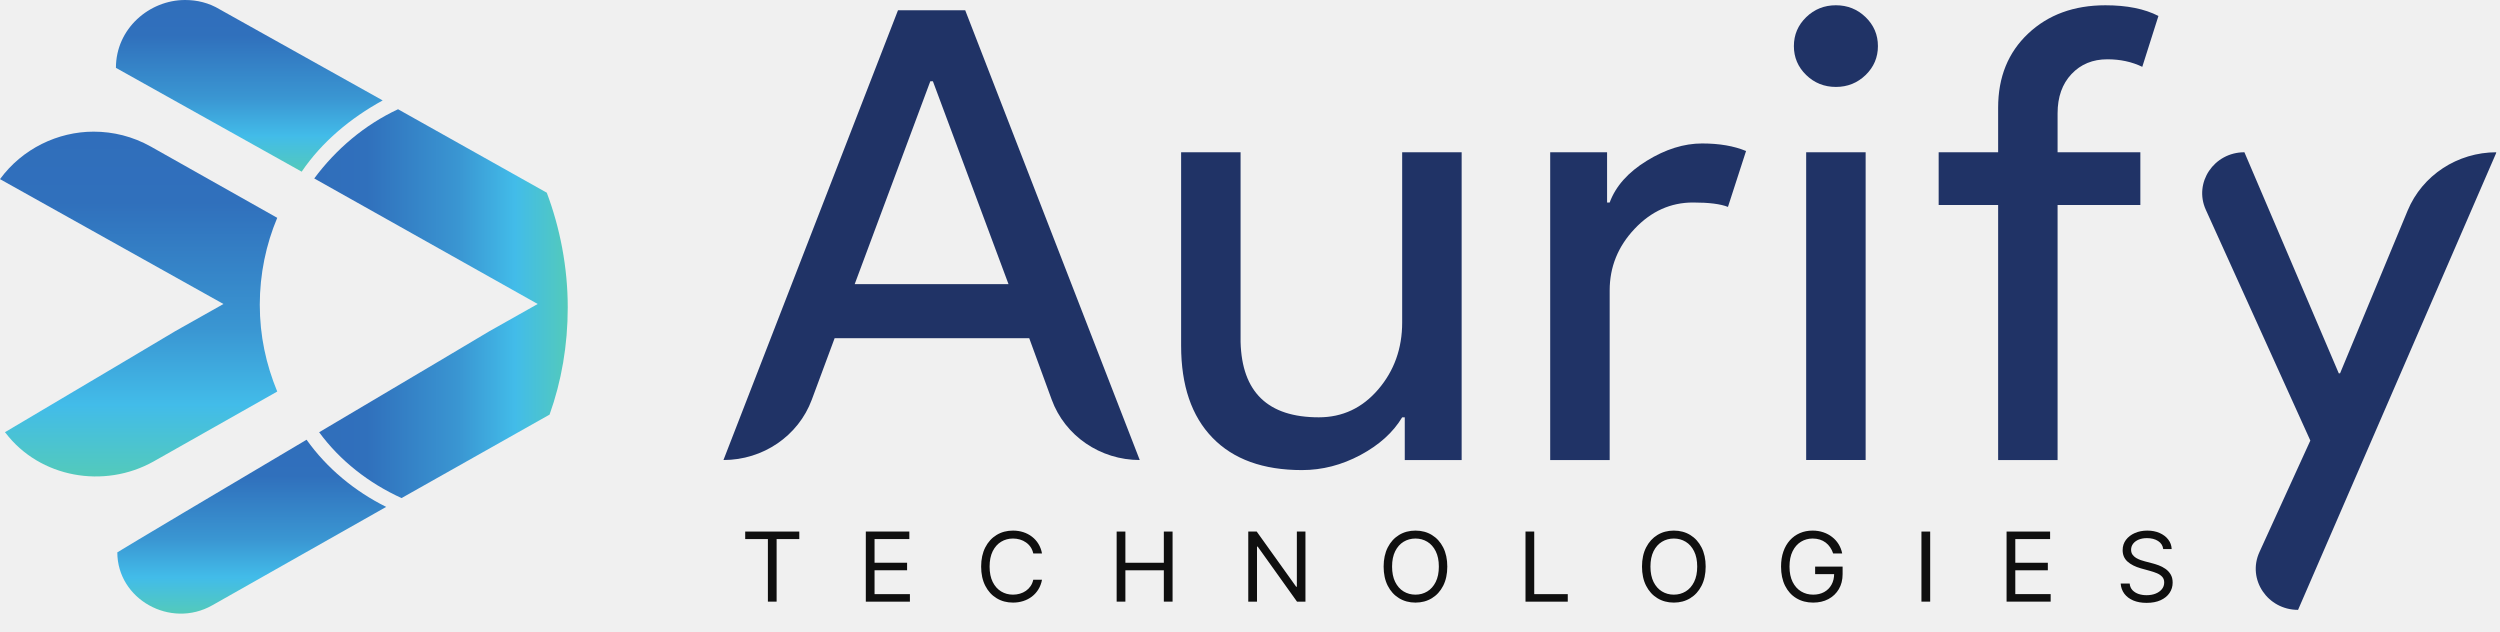
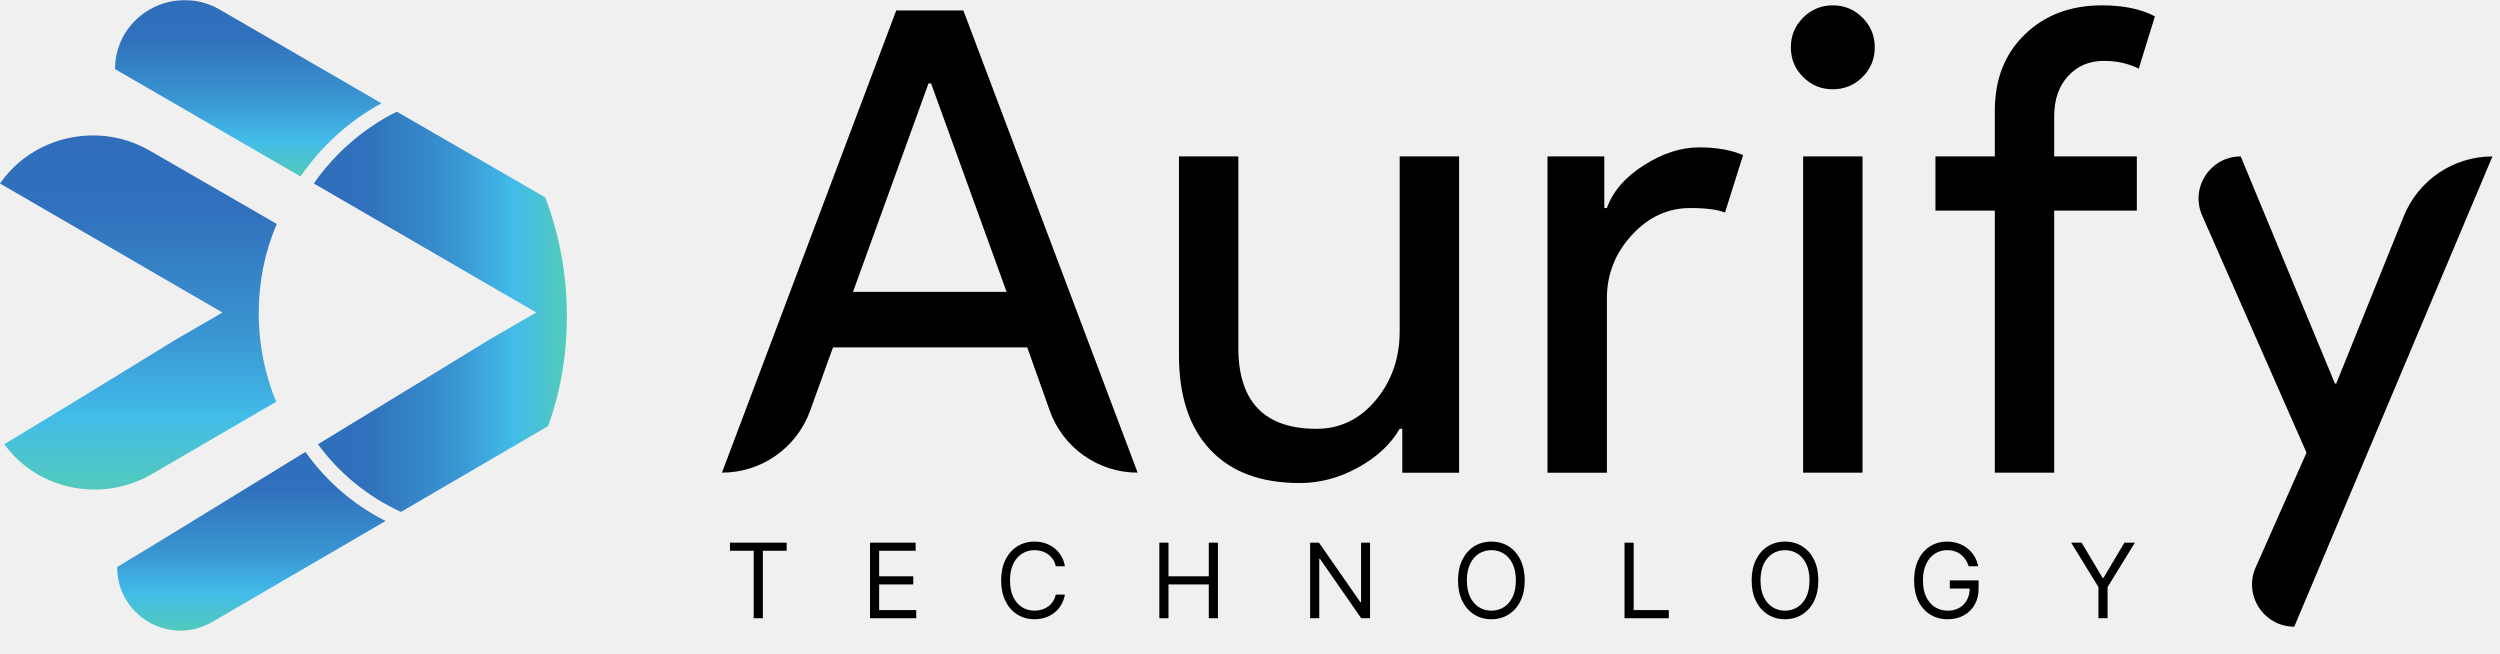
- <svg xmlns="http://www.w3.org/2000/svg" width="206" height="52" viewBox="0 0 206 52" fill="none">
-   <g clip-path="url(#clip0_9_11)">
-     <mask id="mask0_9_11" style="mask-type:luminance" maskUnits="userSpaceOnUse" x="0" y="0" width="206" height="52">
-       <path d="M205.712 0H0.288V52H205.712V0Z" fill="white" />
-     </mask>
-     <g mask="url(#mask0_9_11)">
-       <path d="M76.657 6.697L70.426 23.414H83.102L76.871 6.697H76.657ZM59.613 37.906L73.994 0.848H79.534L93.915 37.906C90.657 37.906 87.752 35.914 86.661 32.931L84.807 27.865H68.774L66.89 32.939C65.784 35.92 62.873 37.906 59.613 37.906Z" fill="#203366" />
-       <path d="M120.44 37.907H115.753V34.387H115.539C114.794 35.629 113.649 36.664 112.104 37.492C110.559 38.32 108.952 38.735 107.283 38.735C104.088 38.735 101.628 37.847 99.907 36.069C98.185 34.292 97.324 31.765 97.324 28.487V12.546H102.224V28.176C102.33 32.317 104.478 34.387 108.668 34.387C110.621 34.387 112.254 33.62 113.569 32.084C114.882 30.548 115.539 28.712 115.539 26.572V12.546H120.44V37.907Z" fill="#203366" />
-       <path d="M132.637 37.907H127.736V12.546H132.423V16.686H132.637C133.134 15.341 134.155 14.194 135.699 13.245C137.243 12.296 138.761 11.821 140.253 11.821C141.672 11.821 142.88 12.029 143.875 12.443L142.383 17.049C141.779 16.808 140.82 16.686 139.508 16.686C137.66 16.686 136.053 17.41 134.688 18.86C133.319 20.31 132.637 22.001 132.637 23.932V37.907Z" fill="#203366" />
-       <path d="M153.729 37.906H148.828V12.545H153.729V37.906ZM154.741 3.798C154.741 4.73 154.403 5.524 153.729 6.18C153.053 6.834 152.237 7.163 151.278 7.163C150.32 7.163 149.501 6.834 148.828 6.18C148.154 5.524 147.816 4.73 147.816 3.798C147.816 2.867 148.154 2.073 148.828 1.417C149.501 0.762 150.32 0.434 151.278 0.434C152.237 0.434 153.053 0.762 153.729 1.417C154.403 2.073 154.741 2.867 154.741 3.798Z" fill="#203366" />
-       <path d="M173.488 0.435C175.262 0.435 176.719 0.729 177.855 1.315L176.524 5.507C175.671 5.094 174.713 4.886 173.648 4.886C172.44 4.886 171.455 5.292 170.692 6.102C169.928 6.913 169.545 7.992 169.545 9.338V12.546H176.365V16.893H169.545V37.907H164.646V16.893H159.746V12.546H164.646V8.871C164.646 6.352 165.472 4.318 167.123 2.764C168.774 1.211 170.895 0.435 173.488 0.435Z" fill="#203366" />
-       <path d="M205.712 12.546L189.36 50.253C186.84 50.253 185.154 47.734 186.176 45.495L190.372 36.302L181.758 17.284C180.747 15.052 182.429 12.546 184.939 12.546L192.716 30.763H192.821L198.392 17.347C199.597 14.446 202.493 12.546 205.712 12.546Z" fill="#203366" />
-     </g>
-     <path d="M61.405 44.42V43.8H65.862V44.42H63.993V49.575H63.274V44.42H61.405Z" fill="#0F0F0F" />
-     <path d="M71.343 49.575V43.8H74.93V44.42H72.063V46.371H74.744V46.992H72.063V48.954H74.977V49.575H71.343ZM85.861 45.605H85.141C85.098 45.404 85.024 45.227 84.918 45.075C84.813 44.922 84.685 44.794 84.534 44.691C84.385 44.586 84.22 44.507 84.038 44.454C83.856 44.402 83.666 44.375 83.47 44.375C83.109 44.375 82.784 44.464 82.492 44.64C82.201 44.817 81.97 45.077 81.798 45.421C81.628 45.765 81.543 46.187 81.543 46.687C81.543 47.187 81.628 47.609 81.798 47.953C81.97 48.297 82.201 48.558 82.492 48.734C82.784 48.911 83.109 48.999 83.47 48.999C83.666 48.999 83.856 48.973 84.038 48.92C84.22 48.868 84.385 48.79 84.534 48.686C84.685 48.581 84.813 48.452 84.918 48.3C85.024 48.146 85.098 47.969 85.141 47.77H85.861C85.806 48.065 85.707 48.329 85.564 48.562C85.421 48.795 85.243 48.994 85.03 49.157C84.818 49.319 84.579 49.442 84.314 49.527C84.051 49.611 83.769 49.654 83.47 49.654C82.963 49.654 82.512 49.533 82.118 49.292C81.723 49.052 81.412 48.71 81.186 48.266C80.96 47.823 80.846 47.296 80.846 46.687C80.846 46.078 80.96 45.552 81.186 45.108C81.412 44.665 81.723 44.323 82.118 44.082C82.512 43.842 82.963 43.721 83.47 43.721C83.769 43.721 84.051 43.764 84.314 43.848C84.579 43.933 84.818 44.057 85.03 44.22C85.243 44.382 85.421 44.579 85.564 44.812C85.707 45.044 85.806 45.308 85.861 45.605Z" fill="#0F0F0F" />
-     <path d="M92.012 49.575V43.8H92.732V46.371H95.9V43.8H96.62V49.575H95.9V46.992H92.732V49.575H92.012Z" fill="#0F0F0F" />
-     <path d="M107.569 43.8V49.575H106.873L103.634 45.041H103.577V49.575H102.857V43.8H103.553L106.803 48.345H106.861V43.8H107.569ZM119.257 46.687C119.257 47.296 119.144 47.823 118.918 48.266C118.692 48.71 118.381 49.052 117.987 49.292C117.592 49.533 117.141 49.654 116.635 49.654C116.128 49.654 115.677 49.533 115.282 49.292C114.888 49.052 114.577 48.71 114.351 48.266C114.125 47.823 114.011 47.296 114.011 46.687C114.011 46.078 114.125 45.552 114.351 45.108C114.577 44.665 114.888 44.323 115.282 44.082C115.677 43.842 116.128 43.721 116.635 43.721C117.141 43.721 117.592 43.842 117.987 44.082C118.381 44.323 118.692 44.665 118.918 45.108C119.144 45.552 119.257 46.078 119.257 46.687ZM118.561 46.687C118.561 46.187 118.475 45.765 118.303 45.421C118.132 45.077 117.902 44.817 117.609 44.64C117.319 44.464 116.994 44.375 116.635 44.375C116.274 44.375 115.949 44.464 115.656 44.64C115.366 44.817 115.135 45.077 114.963 45.421C114.793 45.765 114.707 46.187 114.707 46.687C114.707 47.187 114.793 47.609 114.963 47.953C115.135 48.297 115.366 48.558 115.656 48.734C115.949 48.911 116.274 48.999 116.635 48.999C116.994 48.999 117.319 48.911 117.609 48.734C117.902 48.558 118.132 48.297 118.303 47.953C118.475 47.609 118.561 47.187 118.561 46.687ZM125.702 49.575V43.8H126.421V48.954H129.184V49.575H125.702ZM140.547 46.687C140.547 47.296 140.433 47.823 140.207 48.266C139.981 48.71 139.67 49.052 139.276 49.292C138.881 49.533 138.43 49.654 137.923 49.654C137.417 49.654 136.966 49.533 136.571 49.292C136.177 49.052 135.866 48.71 135.64 48.266C135.413 47.823 135.301 47.296 135.301 46.687C135.301 46.078 135.413 45.552 135.64 45.108C135.866 44.665 136.177 44.323 136.571 44.082C136.966 43.842 137.417 43.721 137.923 43.721C138.43 43.721 138.881 43.842 139.276 44.082C139.67 44.323 139.981 44.665 140.207 45.108C140.433 45.552 140.547 46.078 140.547 46.687ZM139.85 46.687C139.85 46.187 139.764 45.765 139.592 45.421C139.422 45.077 139.19 44.817 138.899 44.64C138.608 44.464 138.284 44.375 137.923 44.375C137.564 44.375 137.238 44.464 136.946 44.64C136.656 44.817 136.424 45.077 136.252 45.421C136.082 45.765 135.997 46.187 135.997 46.687C135.997 47.187 136.082 47.609 136.252 47.953C136.424 48.297 136.656 48.558 136.946 48.734C137.238 48.911 137.564 48.999 137.923 48.999C138.284 48.999 138.608 48.911 138.899 48.734C139.19 48.558 139.422 48.297 139.592 47.953C139.764 47.609 139.85 47.187 139.85 46.687ZM151.053 45.605C150.989 45.415 150.905 45.245 150.801 45.094C150.698 44.942 150.576 44.812 150.432 44.705C150.291 44.598 150.131 44.516 149.951 44.46C149.771 44.404 149.573 44.375 149.359 44.375C149.006 44.375 148.687 44.464 148.398 44.64C148.11 44.817 147.881 45.077 147.711 45.421C147.54 45.765 147.455 46.187 147.455 46.687C147.455 47.187 147.541 47.609 147.713 47.953C147.886 48.297 148.119 48.558 148.413 48.734C148.707 48.911 149.038 48.999 149.405 48.999C149.746 48.999 150.046 48.929 150.305 48.788C150.566 48.645 150.769 48.444 150.914 48.184C151.061 47.923 151.134 47.616 151.134 47.263L151.355 47.308H149.567V46.687H151.831V47.308C151.831 47.783 151.726 48.197 151.518 48.548C151.31 48.9 151.024 49.172 150.658 49.366C150.295 49.558 149.877 49.654 149.405 49.654C148.879 49.654 148.417 49.533 148.018 49.292C147.621 49.052 147.312 48.71 147.09 48.266C146.869 47.823 146.759 47.296 146.759 46.687C146.759 46.231 146.822 45.82 146.948 45.455C147.075 45.089 147.255 44.777 147.487 44.519C147.719 44.262 147.994 44.064 148.311 43.927C148.628 43.79 148.978 43.721 149.359 43.721C149.672 43.721 149.964 43.767 150.235 43.859C150.508 43.95 150.751 44.078 150.963 44.246C151.178 44.411 151.357 44.609 151.5 44.841C151.643 45.07 151.742 45.325 151.796 45.605H151.053Z" fill="#0F0F0F" />
-     <path d="M159.047 43.8V49.575H158.327V43.8H159.047ZM165.342 49.575V43.8H168.928V44.42H166.061V46.371H168.742V46.992H166.061V48.954H168.974V49.575H165.342Z" fill="#0F0F0F" />
-     <path d="M178.249 45.244C178.214 44.958 178.073 44.736 177.825 44.578C177.578 44.42 177.274 44.342 176.914 44.342C176.651 44.342 176.421 44.383 176.224 44.465C176.028 44.548 175.875 44.662 175.765 44.807C175.657 44.951 175.602 45.116 175.602 45.3C175.602 45.454 175.64 45.587 175.716 45.698C175.793 45.807 175.892 45.898 176.011 45.971C176.132 46.043 176.257 46.102 176.389 46.149C176.521 46.194 176.642 46.231 176.751 46.259L177.355 46.417C177.51 46.456 177.682 46.511 177.872 46.58C178.063 46.65 178.246 46.745 178.42 46.865C178.596 46.983 178.741 47.136 178.855 47.322C178.97 47.508 179.027 47.736 179.027 48.007C179.027 48.319 178.943 48.601 178.774 48.853C178.608 49.105 178.364 49.305 178.043 49.453C177.724 49.602 177.336 49.676 176.879 49.676C176.454 49.676 176.085 49.609 175.774 49.476C175.464 49.342 175.221 49.156 175.042 48.918C174.866 48.679 174.767 48.402 174.744 48.086H175.487C175.506 48.304 175.581 48.484 175.713 48.627C175.846 48.768 176.015 48.873 176.217 48.943C176.423 49.011 176.643 49.044 176.879 49.044C177.154 49.044 177.4 49.001 177.619 48.915C177.838 48.826 178.011 48.704 178.139 48.548C178.266 48.39 178.33 48.206 178.33 47.996C178.33 47.804 178.275 47.648 178.165 47.528C178.054 47.407 177.909 47.309 177.73 47.234C177.55 47.159 177.355 47.093 177.146 47.037L176.415 46.834C175.951 46.704 175.583 46.519 175.312 46.279C175.042 46.038 174.906 45.723 174.906 45.334C174.906 45.011 174.996 44.729 175.176 44.488C175.358 44.246 175.602 44.058 175.907 43.924C176.215 43.789 176.558 43.721 176.937 43.721C177.321 43.721 177.661 43.788 177.959 43.921C178.257 44.053 178.493 44.233 178.666 44.463C178.842 44.692 178.936 44.952 178.945 45.244H178.249Z" fill="#0F0F0F" />
-     <mask id="mask1_9_11" style="mask-type:luminance" maskUnits="userSpaceOnUse" x="9" y="0" width="23" height="15">
-       <path d="M9.552 5.591L24.858 14.146C26.527 11.686 28.886 9.729 31.533 8.275L18.126 0.783C17.205 0.224 16.227 0 15.249 0C12.314 0 9.552 2.348 9.552 5.591Z" fill="white" />
-     </mask>
-     <g mask="url(#mask1_9_11)">
-       <path d="M-69.741 -109.591V361.143H272.792L272.793 -109.591L-69.741 -109.591Z" fill="url(#paint0_linear_9_11)" />
-     </g>
-     <mask id="mask2_9_11" style="mask-type:luminance" maskUnits="userSpaceOnUse" x="25" y="9" width="22" height="33">
-       <path d="M25.894 14.705L44.307 25.049L40.337 27.286C40.337 27.286 33.489 31.367 26.297 35.617C28.023 37.965 30.382 39.81 33.087 41.041L45.285 34.163C46.264 31.423 46.782 28.46 46.782 25.329C46.782 22.03 46.149 18.787 45.055 15.879L32.799 9.002C30.037 10.288 27.678 12.301 25.894 14.705Z" fill="white" />
-     </mask>
-     <g mask="url(#mask2_9_11)">
-       <path d="M-69.741 361.143H272.792V-109.591H-69.741V361.143Z" fill="url(#paint1_linear_9_11)" />
-     </g>
-     <mask id="mask3_9_11" style="mask-type:luminance" maskUnits="userSpaceOnUse" x="0" y="10" width="23" height="30">
-       <path d="M0 14.761L18.413 25.05L14.443 27.286C14.443 27.286 7.596 31.368 0.403 35.617L0.46 35.673C3.28 39.364 8.574 40.314 12.659 38.022L22.844 32.263C21.924 30.026 21.406 27.678 21.406 25.106C21.406 22.59 21.924 20.129 22.844 17.949L12.429 12.078C10.933 11.239 9.322 10.848 7.711 10.848C4.776 10.848 1.841 12.245 0 14.761Z" fill="white" />
-     </mask>
-     <g mask="url(#mask3_9_11)">
-       <path d="M-69.741 -109.591L-69.741 361.143H272.792V-109.591L-69.741 -109.591Z" fill="url(#paint2_linear_9_11)" />
-     </g>
-     <mask id="mask4_9_11" style="mask-type:luminance" maskUnits="userSpaceOnUse" x="9" y="36" width="23" height="15">
-       <path d="M9.667 45.514C9.667 49.373 14.04 51.833 17.493 49.876L31.821 41.768C29.231 40.482 26.93 38.581 25.261 36.233C17.895 40.594 10.473 45.011 9.667 45.514Z" fill="white" />
-     </mask>
-     <g mask="url(#mask4_9_11)">
-       <path d="M-69.741 -109.591L-69.741 361.143H272.792V-109.591L-69.741 -109.591Z" fill="url(#paint3_linear_9_11)" />
+ <svg xmlns="http://www.w3.org/2000/svg" width="111" height="29" viewBox="0 0 111 29" fill="none">
+   <g clip-path="url(#clip0_1038_147)">
+     <g clip-path="url(#clip1_1038_147)">
+       <path d="M87.411 25.141C87.375 25.031 87.327 24.932 87.269 24.845C87.211 24.756 87.141 24.681 87.06 24.619C86.981 24.556 86.89 24.509 86.789 24.476C86.687 24.443 86.576 24.427 86.454 24.427C86.255 24.427 86.075 24.478 85.912 24.581C85.749 24.684 85.62 24.835 85.524 25.035C85.427 25.235 85.379 25.48 85.379 25.77C85.379 26.061 85.428 26.306 85.525 26.506C85.623 26.706 85.754 26.857 85.92 26.96C86.086 27.062 86.273 27.114 86.481 27.114C86.673 27.114 86.842 27.073 86.988 26.991C87.136 26.908 87.251 26.791 87.332 26.64C87.415 26.488 87.457 26.31 87.457 26.104L87.582 26.131H86.572V25.77H87.85V26.131C87.85 26.407 87.791 26.647 87.673 26.852C87.556 27.056 87.394 27.214 87.188 27.326C86.983 27.438 86.747 27.494 86.481 27.494C86.183 27.494 85.922 27.424 85.698 27.284C85.474 27.144 85.299 26.945 85.173 26.688C85.049 26.43 84.986 26.124 84.986 25.77C84.986 25.505 85.022 25.266 85.093 25.054C85.165 24.841 85.266 24.66 85.397 24.511C85.529 24.361 85.684 24.246 85.863 24.166C86.042 24.087 86.239 24.047 86.454 24.047C86.631 24.047 86.796 24.074 86.949 24.127C87.103 24.18 87.24 24.254 87.36 24.352C87.481 24.448 87.582 24.563 87.663 24.697C87.744 24.831 87.8 24.979 87.83 25.141H87.411Z" fill="black" />
+       <path d="M41.225 3.704L37.873 12.96H44.693L41.34 3.704H41.225ZM32.055 20.985L39.793 0.465H42.773L50.511 20.985C48.758 20.985 47.195 19.882 46.608 18.23L45.611 15.425H36.984L35.97 18.235C35.375 19.885 33.809 20.985 32.055 20.985Z" fill="black" />
+       <path d="M64.784 20.988H62.261V19.039H62.146C61.745 19.727 61.13 20.3 60.298 20.758C59.467 21.217 58.602 21.447 57.704 21.447C55.985 21.447 54.662 20.955 53.736 19.97C52.809 18.987 52.346 17.587 52.346 15.772V6.945H54.982V15.6C55.039 17.893 56.195 19.039 58.449 19.039C59.501 19.039 60.379 18.614 61.087 17.764C61.793 16.913 62.146 15.897 62.146 14.711V6.945H64.784V20.988Z" fill="black" />
+       <path d="M71.346 20.988H68.709V6.945H71.231V9.237H71.346C71.613 8.492 72.163 7.857 72.994 7.332C73.825 6.806 74.641 6.543 75.444 6.543C76.208 6.543 76.858 6.658 77.393 6.887L76.59 9.438C76.265 9.304 75.749 9.237 75.043 9.237C74.049 9.237 73.184 9.638 72.45 10.441C71.713 11.244 71.346 12.18 71.346 13.249V20.988Z" fill="black" />
+       <path d="M82.695 6.945V20.987H80.058V6.945H82.695ZM83.24 2.101C83.24 2.617 83.058 3.057 82.695 3.42C82.332 3.782 81.892 3.964 81.376 3.964C80.861 3.964 80.421 3.782 80.058 3.42C79.695 3.057 79.514 2.617 79.514 2.101C79.514 1.585 79.695 1.146 80.058 0.783C80.421 0.42 80.861 0.238 81.376 0.238C81.892 0.238 82.332 0.42 82.695 0.783C83.058 1.146 83.24 1.585 83.24 2.101Z" fill="black" />
+       <path d="M93.327 0.238C94.282 0.238 95.066 0.401 95.677 0.726L94.961 3.047C94.502 2.818 93.987 2.703 93.414 2.703C92.764 2.703 92.234 2.928 91.823 3.376C91.412 3.825 91.206 4.423 91.206 5.168V6.945H94.875V9.351H91.206V20.987H88.57V9.351H85.934V6.945H88.57V4.909C88.57 3.515 89.014 2.388 89.903 1.528C90.791 0.668 91.932 0.238 93.327 0.238Z" fill="black" />
+       <path d="M110.665 6.945L101.866 27.824C100.51 27.824 99.603 26.429 100.153 25.19L102.41 20.099L97.776 9.569C97.232 8.333 98.137 6.945 99.487 6.945L103.672 17.032H103.728L106.726 9.603C107.374 7.997 108.933 6.945 110.665 6.945Z" fill="black" />
+       <path d="M91.959 24.094H92.424L93.355 25.66H93.394L94.324 24.094H94.79L93.577 26.066V27.449H93.171V26.066L91.959 24.094Z" fill="black" />
+       <mask id="mask0_1038_147" style="mask-type:luminance" maskUnits="userSpaceOnUse" x="5" y="0" width="12" height="8">
+         <path d="M5.109 3.069L13.345 7.837C14.274 6.475 15.512 5.36 16.936 4.586L9.723 0.406C9.227 0.128 8.701 0.004 8.205 0.004C6.596 0.004 5.109 1.273 5.109 3.069Z" fill="white" />
+       </mask>
+       <g mask="url(#mask0_1038_147)">
+         <path d="M139.102 -68.574V192.083H-45.201L-45.201 -68.574L139.102 -68.574Z" fill="url(#paint0_linear_1038_147)" />
+       </g>
+       <mask id="mask1_1038_147" style="mask-type:luminance" maskUnits="userSpaceOnUse" x="13" y="4" width="13" height="19">
+         <path d="M13.932 8.146L23.808 13.874L21.672 15.112C21.672 15.112 17.988 17.372 14.117 19.725C15.046 20.995 16.316 22.047 17.802 22.729L24.334 18.92C24.892 17.403 25.17 15.731 25.17 14.029C25.17 12.171 24.83 10.406 24.211 8.765L17.616 4.957C16.13 5.7 14.861 6.815 13.932 8.146Z" fill="white" />
+       </mask>
+       <g mask="url(#mask1_1038_147)">
+         <path d="M-45.203 -68.574H139.1V192.082H-45.203V-68.574Z" fill="url(#paint1_linear_1038_147)" />
+       </g>
+       <mask id="mask2_1038_147" style="mask-type:luminance" maskUnits="userSpaceOnUse" x="0" y="6" width="13" height="16">
+         <path d="M0 8.148L9.877 13.876L7.74 15.114C7.74 15.114 4.087 17.374 0.186 19.727L0.217 19.758C1.734 21.802 4.582 22.328 6.78 21.028L12.261 17.839C11.765 16.631 11.486 15.3 11.486 13.907C11.486 12.514 11.765 11.151 12.291 9.944L6.657 6.693C5.852 6.228 4.985 6.012 4.149 6.012C2.539 6.012 0.96 6.755 0 8.148Z" fill="white" />
+       </mask>
+       <g mask="url(#mask2_1038_147)">
+         <path d="M139.1 -68.574V192.083L-45.203 192.083L-45.203 -68.574L139.1 -68.574Z" fill="url(#paint2_linear_1038_147)" />
+       </g>
+       <mask id="mask3_1038_147" style="mask-type:luminance" maskUnits="userSpaceOnUse" x="5" y="20" width="13" height="8">
+         <path d="M5.201 25.175C5.201 27.342 7.523 28.704 9.412 27.621L17.121 23.131C15.697 22.419 14.489 21.367 13.561 20.066C9.629 22.481 5.635 24.927 5.201 25.175Z" fill="white" />
+       </mask>
+       <g mask="url(#mask3_1038_147)">
+         <path d="M139.1 -68.574V192.083L-45.203 192.083L-45.203 -68.574L139.1 -68.574Z" fill="url(#paint3_linear_1038_147)" />
+       </g>
+       <path d="M80.735 25.77C80.735 26.124 80.671 26.43 80.543 26.688C80.416 26.945 80.24 27.144 80.017 27.284C79.795 27.424 79.54 27.494 79.254 27.494C78.968 27.494 78.714 27.424 78.491 27.284C78.268 27.144 78.093 26.945 77.965 26.688C77.837 26.43 77.773 26.124 77.773 25.77C77.773 25.416 77.837 25.111 77.965 24.853C78.093 24.595 78.268 24.396 78.491 24.256C78.714 24.117 78.968 24.047 79.254 24.047C79.54 24.047 79.795 24.117 80.017 24.256C80.24 24.396 80.416 24.595 80.543 24.853C80.671 25.111 80.735 25.416 80.735 25.77ZM80.342 25.77C80.342 25.48 80.293 25.235 80.196 25.035C80.1 24.835 79.969 24.684 79.805 24.581C79.641 24.478 79.457 24.427 79.254 24.427C79.051 24.427 78.867 24.478 78.702 24.581C78.538 24.684 78.408 24.835 78.311 25.035C78.215 25.235 78.166 25.48 78.166 25.77C78.166 26.061 78.215 26.306 78.311 26.506C78.408 26.706 78.538 26.857 78.702 26.96C78.867 27.062 79.051 27.114 79.254 27.114C79.457 27.114 79.641 27.062 79.805 26.96C79.969 26.857 80.1 26.706 80.196 26.506C80.293 26.306 80.342 26.061 80.342 25.77Z" fill="black" />
+       <path d="M72.129 27.449V24.094H72.535V27.088H74.095V27.449H72.129Z" fill="black" />
+       <path d="M67.698 25.77C67.698 26.124 67.634 26.43 67.506 26.688C67.379 26.945 67.204 27.144 66.981 27.284C66.758 27.424 66.503 27.494 66.217 27.494C65.931 27.494 65.677 27.424 65.454 27.284C65.231 27.144 65.056 26.945 64.928 26.688C64.8 26.43 64.736 26.124 64.736 25.77C64.736 25.416 64.8 25.111 64.928 24.853C65.056 24.595 65.231 24.396 65.454 24.256C65.677 24.117 65.931 24.047 66.217 24.047C66.503 24.047 66.758 24.117 66.981 24.256C67.204 24.396 67.379 24.595 67.506 24.853C67.634 25.111 67.698 25.416 67.698 25.77ZM67.305 25.77C67.305 25.48 67.257 25.235 67.159 25.035C67.063 24.835 66.933 24.684 66.768 24.581C66.604 24.478 66.42 24.427 66.217 24.427C66.014 24.427 65.83 24.478 65.665 24.581C65.501 24.684 65.371 24.835 65.274 25.035C65.177 25.235 65.129 25.48 65.129 25.77C65.129 26.061 65.177 26.306 65.274 26.506C65.371 26.706 65.501 26.857 65.665 26.96C65.83 27.062 66.014 27.114 66.217 27.114C66.42 27.114 66.604 27.062 66.768 26.96C66.933 26.857 67.063 26.706 67.159 26.506C67.257 26.306 67.305 26.061 67.305 25.77Z" fill="black" />
+       <path d="M60.83 24.094V27.449H60.437L58.609 24.815H58.576V27.449H58.17V24.094H58.563L60.398 26.735H60.431V24.094H60.83Z" fill="black" />
+       <path d="M51.475 27.449V24.094H51.881V25.588H53.67V24.094H54.076V27.449H53.67V25.948H51.881V27.449H51.475Z" fill="black" />
+       <path d="M47.282 25.141H46.876C46.852 25.024 46.809 24.922 46.749 24.833C46.691 24.745 46.618 24.671 46.533 24.61C46.449 24.549 46.356 24.503 46.253 24.473C46.15 24.442 46.044 24.427 45.932 24.427C45.729 24.427 45.545 24.478 45.38 24.581C45.216 24.684 45.086 24.835 44.988 25.035C44.892 25.235 44.844 25.48 44.844 25.77C44.844 26.061 44.892 26.306 44.988 26.506C45.086 26.706 45.216 26.857 45.38 26.96C45.545 27.062 45.729 27.114 45.932 27.114C46.044 27.114 46.15 27.098 46.253 27.068C46.356 27.037 46.449 26.992 46.533 26.932C46.618 26.871 46.691 26.796 46.749 26.707C46.809 26.618 46.852 26.515 46.876 26.399H47.282C47.251 26.571 47.196 26.724 47.115 26.86C47.034 26.995 46.933 27.11 46.813 27.205C46.693 27.299 46.558 27.371 46.409 27.42C46.26 27.469 46.101 27.494 45.932 27.494C45.646 27.494 45.392 27.424 45.169 27.284C44.946 27.144 44.77 26.945 44.643 26.688C44.515 26.43 44.451 26.124 44.451 25.77C44.451 25.416 44.515 25.111 44.643 24.853C44.77 24.595 44.946 24.396 45.169 24.256C45.392 24.117 45.646 24.047 45.932 24.047C46.101 24.047 46.26 24.071 46.409 24.121C46.558 24.17 46.693 24.242 46.813 24.337C46.933 24.431 47.034 24.545 47.115 24.681C47.196 24.815 47.251 24.969 47.282 25.141Z" fill="black" />
+       <path d="M38.629 27.449V24.094H40.654V24.454H39.035V25.588H40.549V25.948H39.035V27.088H40.68V27.449H38.629Z" fill="black" />
+       <path d="M32.41 24.454V24.094H34.927V24.454H33.871V27.449H33.465V24.454H32.41Z" fill="black" />
    </g>
  </g>
  <defs>
-     <linearGradient id="paint0_linear_9_11" x1="20.535" y1="0.009" x2="20.535" y2="14.136" gradientUnits="userSpaceOnUse">
+     <linearGradient id="paint0_linear_1038_147" x1="11.031" y1="0.002" x2="11.031" y2="7.824" gradientUnits="userSpaceOnUse">
      <stop stop-color="#306EBB" />
      <stop offset="0.206" stop-color="#3070BC" />
      <stop offset="0.571" stop-color="#3A96D2" />
      <stop offset="0.793" stop-color="#42BCE9" />
      <stop offset="1" stop-color="#53CABB" />
    </linearGradient>
-     <linearGradient id="paint1_linear_9_11" x1="25.911" y1="25.024" x2="46.806" y2="25.024" gradientUnits="userSpaceOnUse">
+     <linearGradient id="paint1_linear_1038_147" x1="13.921" y1="13.853" x2="25.164" y2="13.853" gradientUnits="userSpaceOnUse">
      <stop stop-color="#306EBB" />
      <stop offset="0.206" stop-color="#3070BC" />
      <stop offset="0.571" stop-color="#3A96D2" />
      <stop offset="0.793" stop-color="#42BCE9" />
      <stop offset="1" stop-color="#53CABB" />
    </linearGradient>
-     <linearGradient id="paint2_linear_9_11" x1="11.447" y1="10.852" x2="11.447" y2="39.258" gradientUnits="userSpaceOnUse">
+     <linearGradient id="paint2_linear_1038_147" x1="6.139" y1="6.006" x2="6.139" y2="21.735" gradientUnits="userSpaceOnUse">
      <stop stop-color="#306EBB" />
      <stop offset="0.206" stop-color="#3070BC" />
      <stop offset="0.571" stop-color="#3A96D2" />
      <stop offset="0.793" stop-color="#42BCE9" />
      <stop offset="1" stop-color="#53CABB" />
    </linearGradient>
-     <linearGradient id="paint3_linear_9_11" x1="20.763" y1="36.251" x2="20.763" y2="50.557" gradientUnits="userSpaceOnUse">
+     <linearGradient id="paint3_linear_1038_147" x1="11.152" y1="20.07" x2="11.152" y2="27.992" gradientUnits="userSpaceOnUse">
      <stop stop-color="#306EBB" />
      <stop offset="0.206" stop-color="#3070BC" />
      <stop offset="0.571" stop-color="#3A96D2" />
      <stop offset="0.793" stop-color="#42BCE9" />
      <stop offset="1" stop-color="#53CABB" />
    </linearGradient>
-     <clipPath id="clip0_9_11">
-       <rect width="206" height="52" fill="white" />
+     <clipPath id="clip0_1038_147">
+       <rect width="110.84" height="28.8" fill="white" />
+     </clipPath>
+     <clipPath id="clip1_1038_147">
+       <rect width="110.84" height="28.794" fill="white" transform="translate(0 0.00390625)" />
    </clipPath>
  </defs>
</svg>
